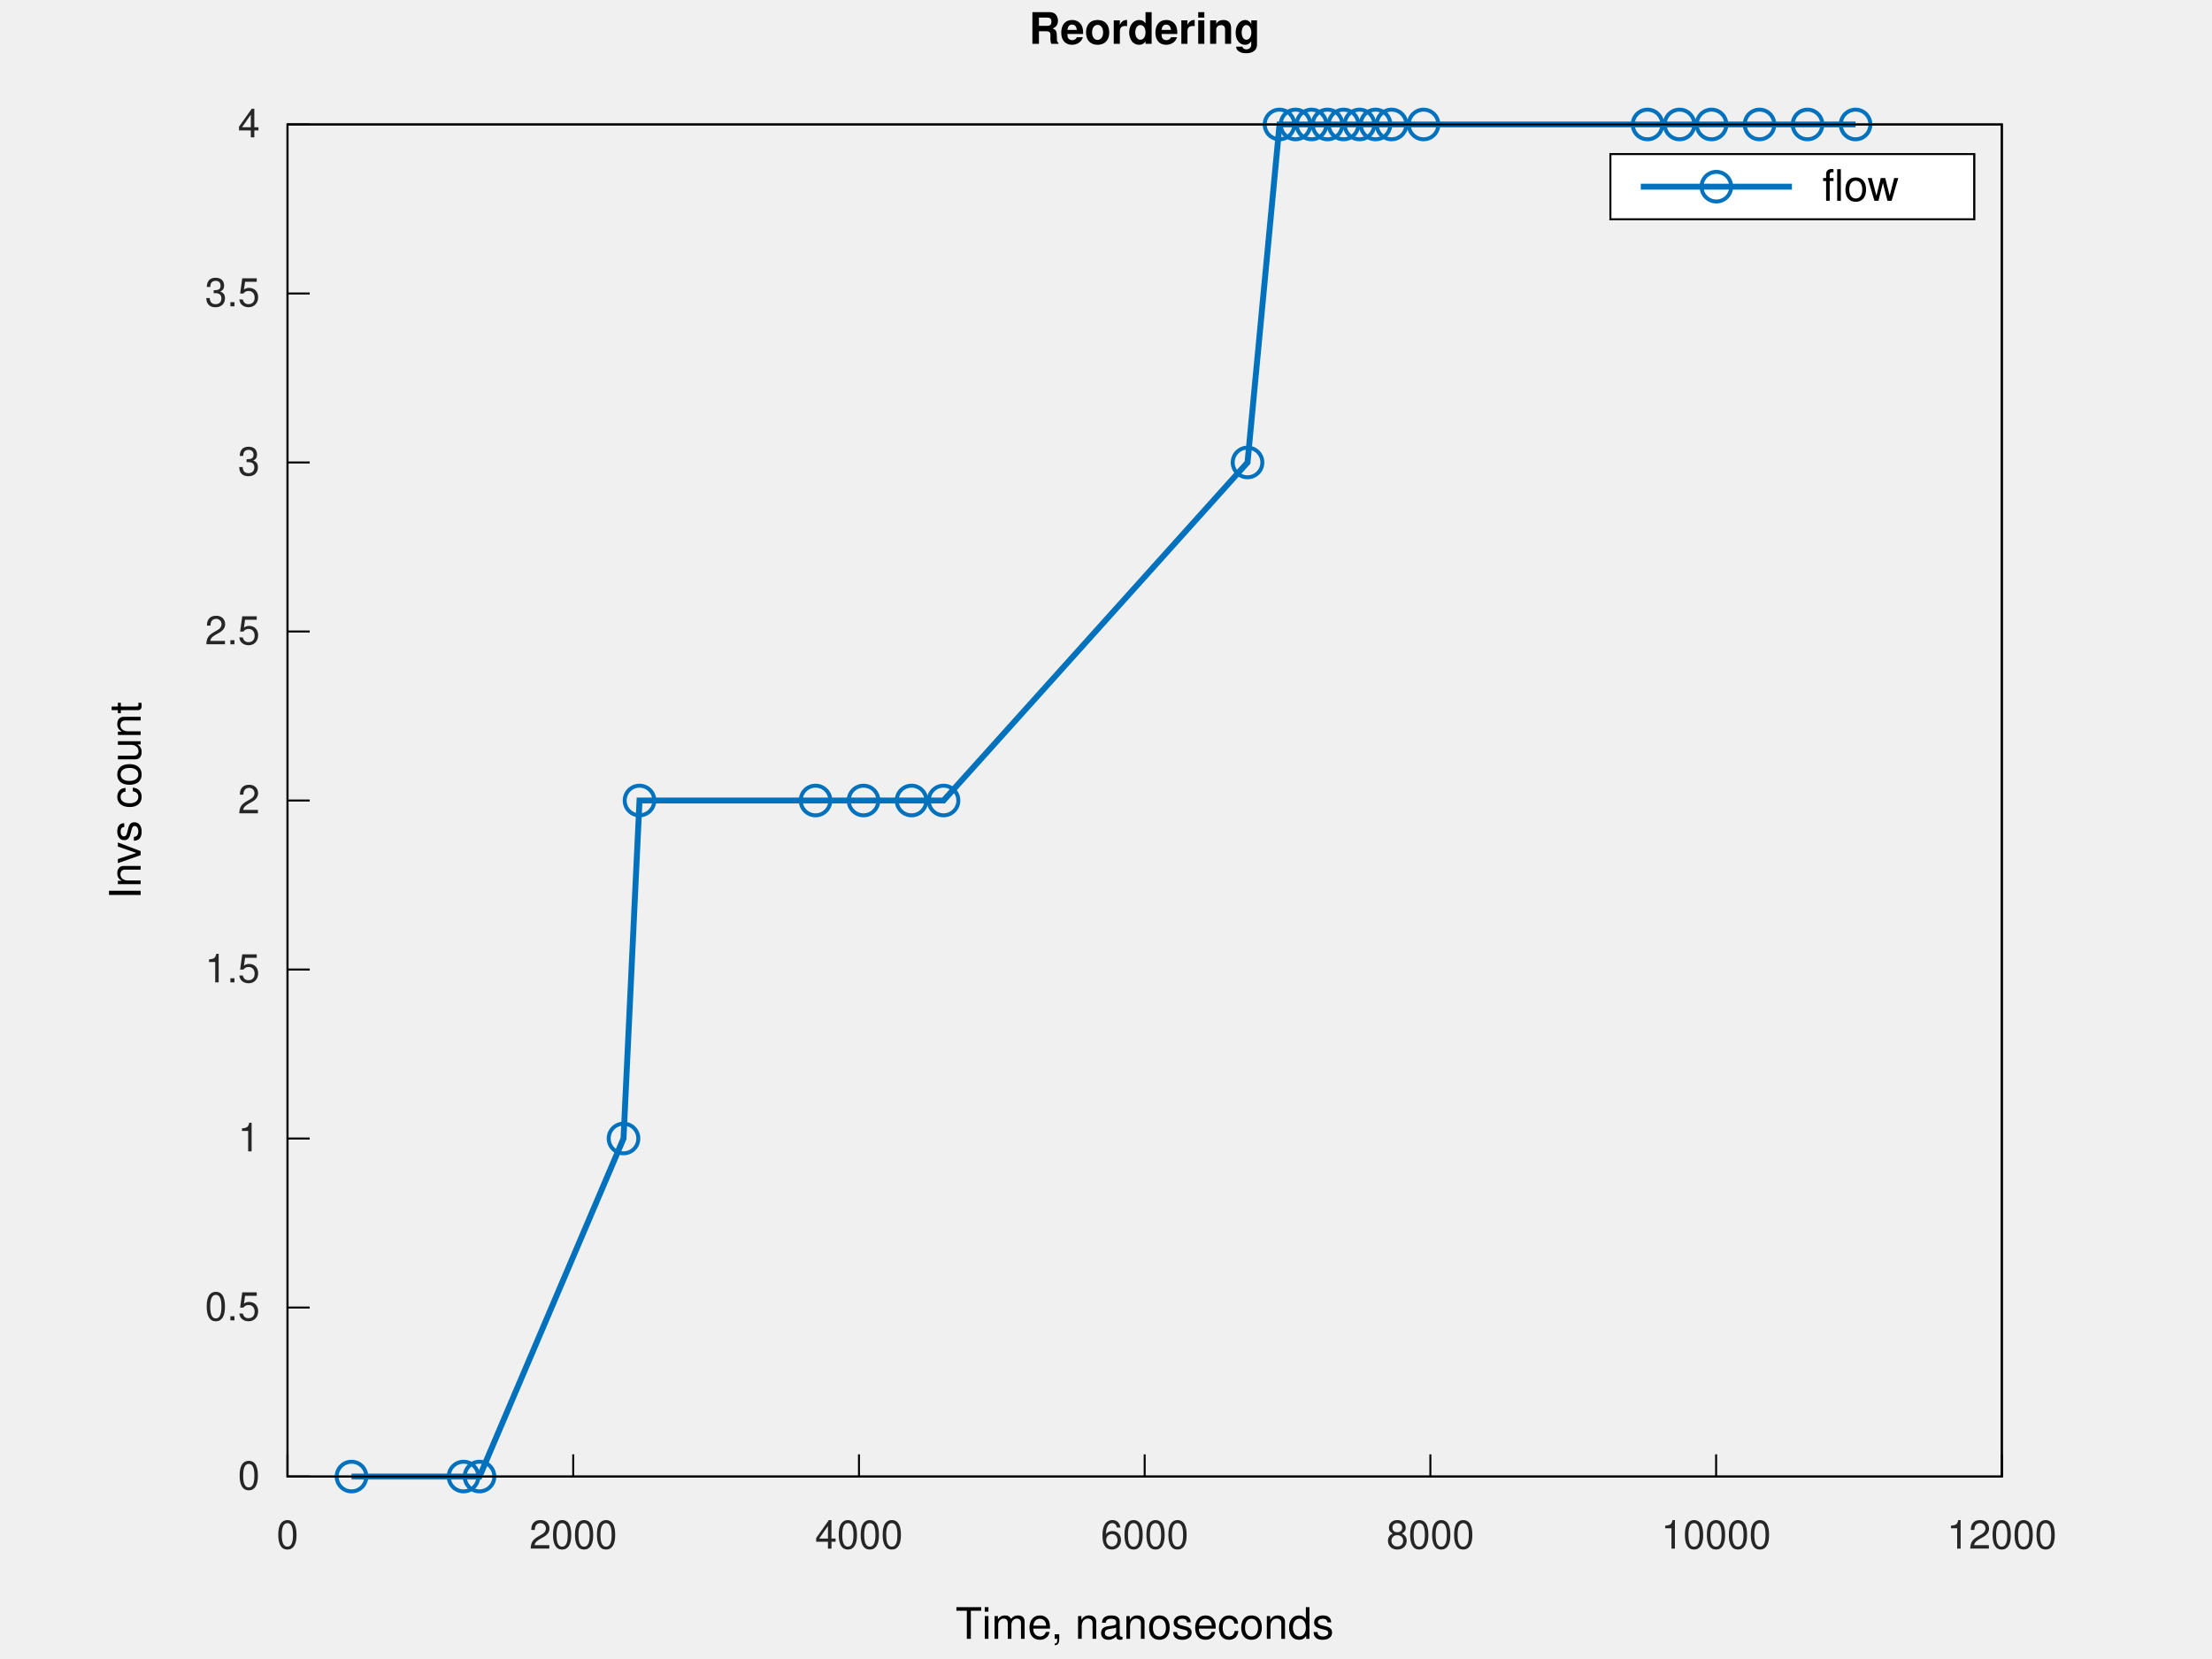
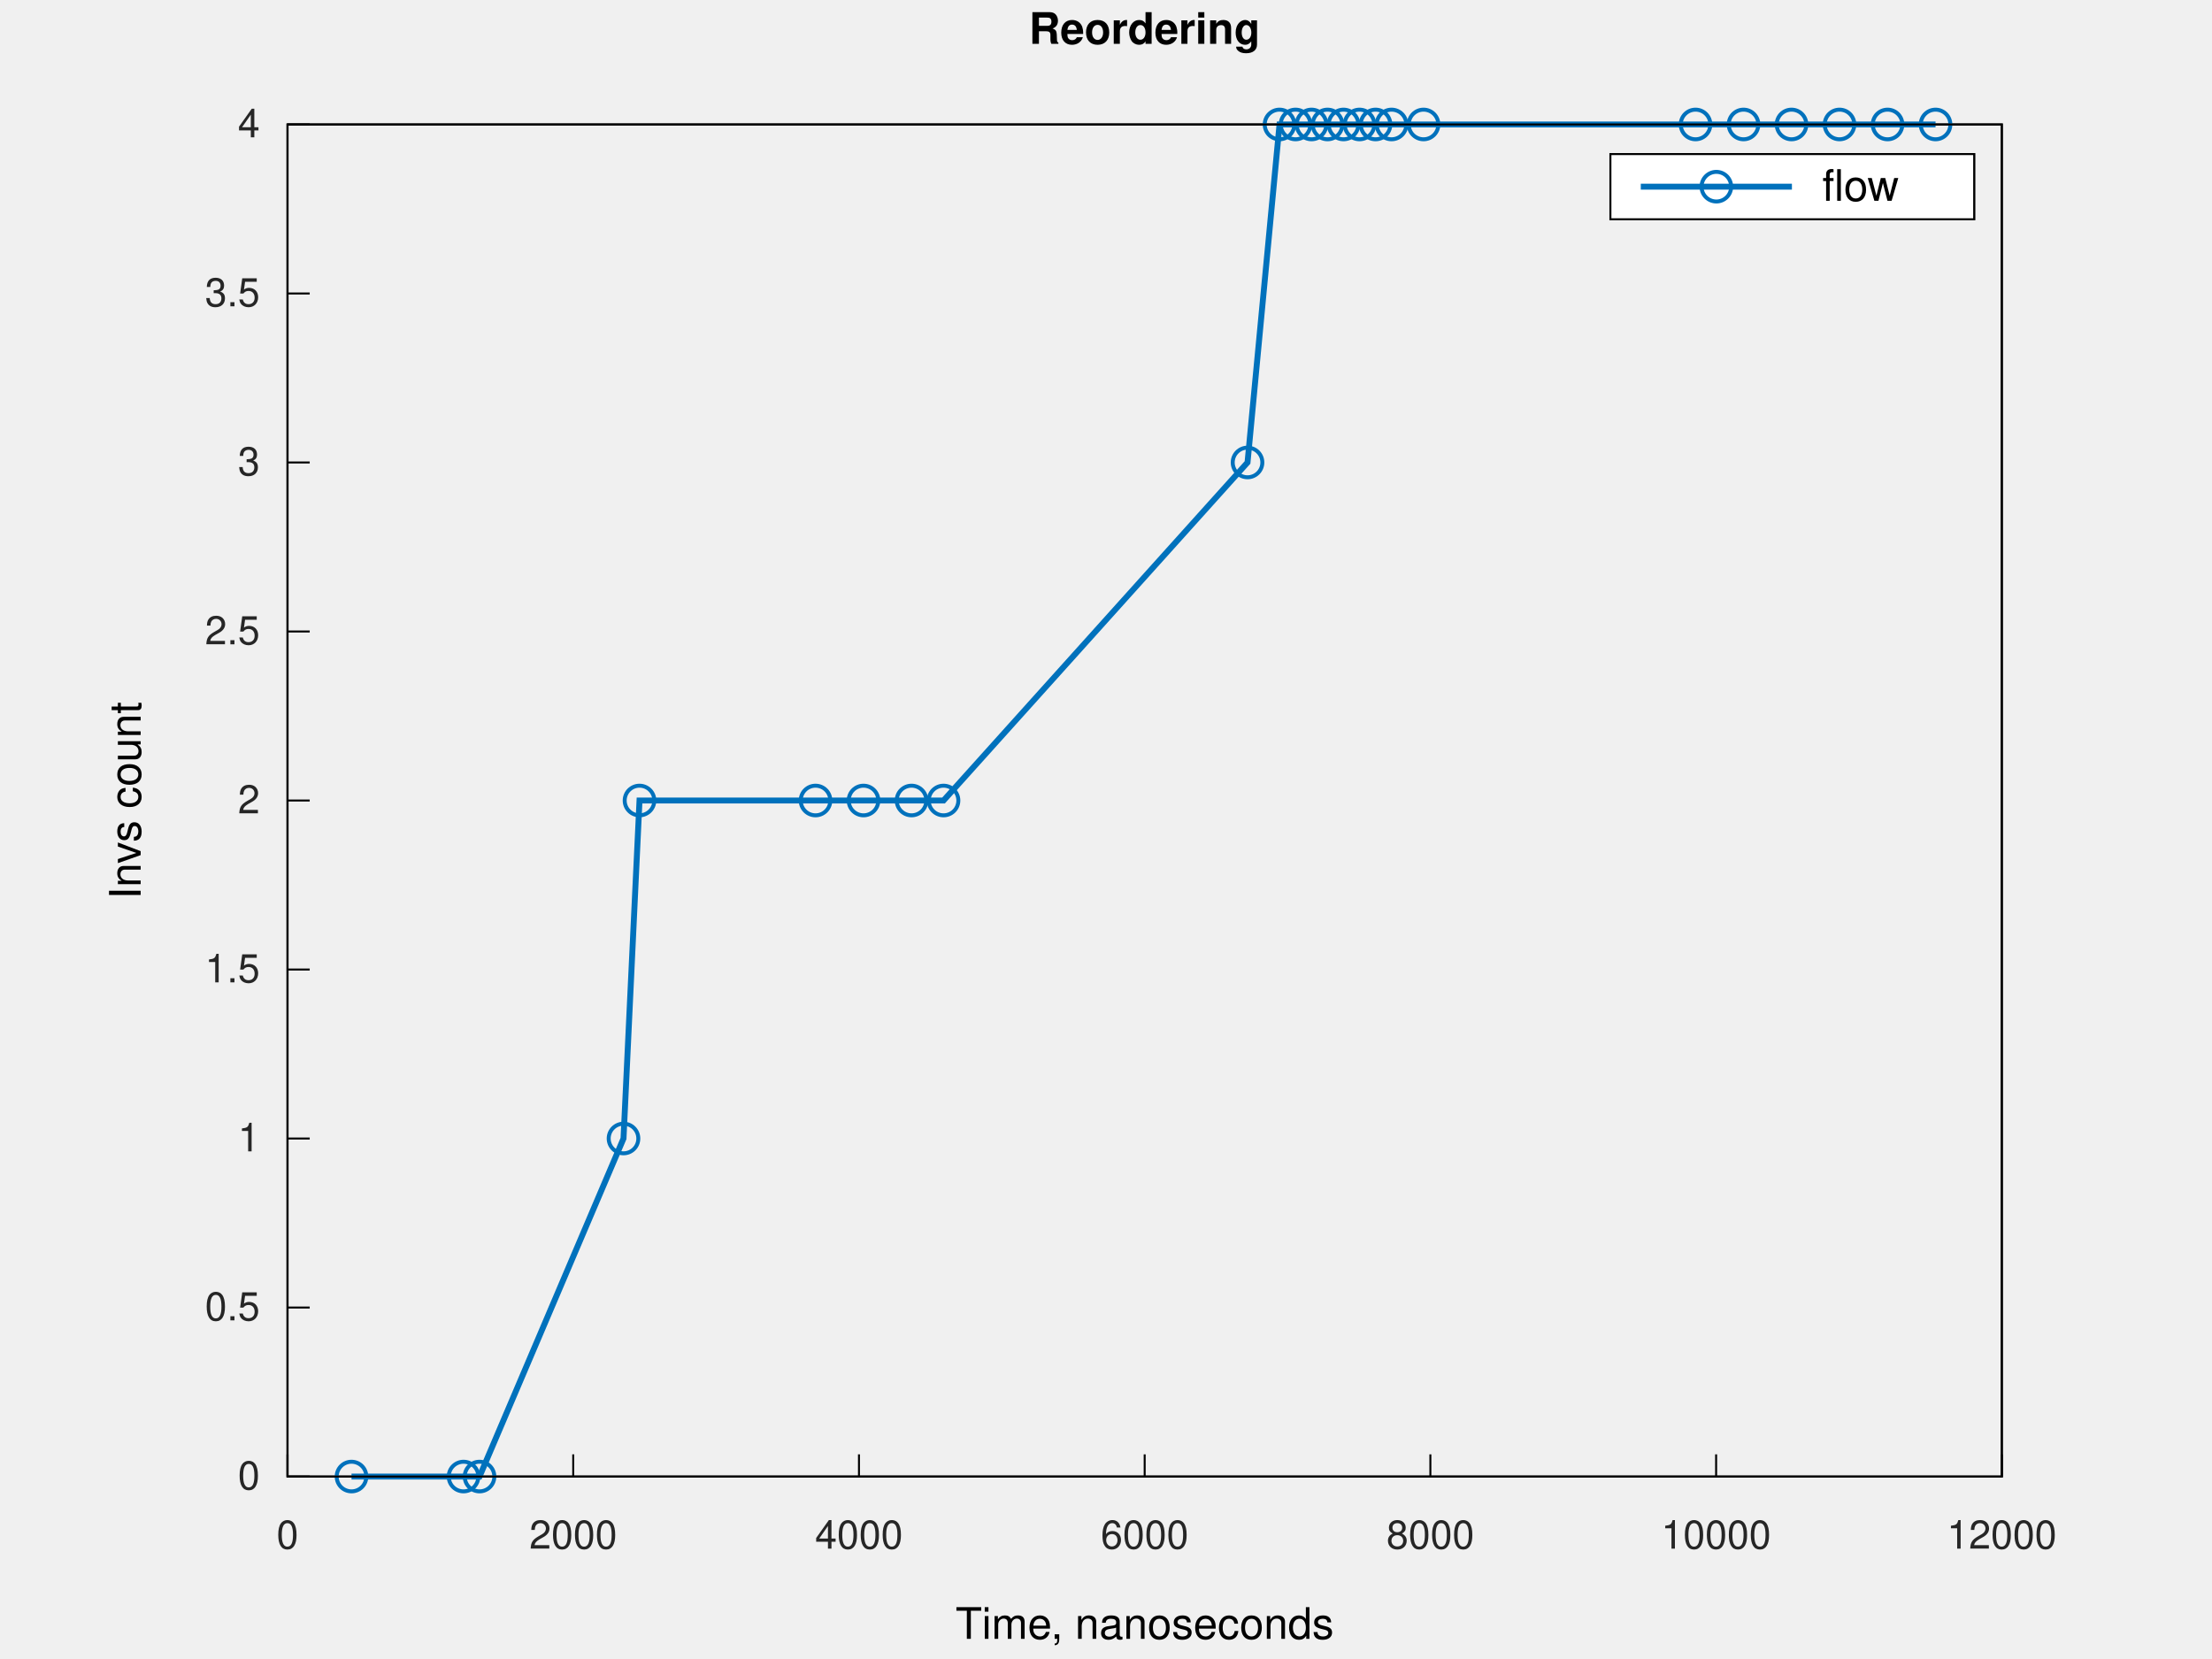
<svg xmlns="http://www.w3.org/2000/svg" xmlns:xlink="http://www.w3.org/1999/xlink" width="560" height="420" viewBox="0 0 560 420">
  <g id="gnuplot_canvas">
    <rect x="0" y="0" width="560" height="420" fill="none" />
    <defs>
      <circle id="gpDot" r="0.5" stroke-width="0.5" stroke="currentColor" />
      <path id="gpPt0" stroke-width="0.267" stroke="currentColor" d="M-1,0 h2 M0,-1 v2" />
      <path id="gpPt1" stroke-width="0.267" stroke="currentColor" d="M-1,-1 L1,1 M1,-1 L-1,1" />
      <path id="gpPt2" stroke-width="0.267" stroke="currentColor" d="M-1,0 L1,0 M0,-1 L0,1 M-1,-1 L1,1 M-1,1 L1,-1" />
      <rect id="gpPt3" stroke-width="0.267" stroke="currentColor" x="-1" y="-1" width="2" height="2" />
      <rect id="gpPt4" stroke-width="0.267" stroke="currentColor" fill="currentColor" x="-1" y="-1" width="2" height="2" />
      <circle id="gpPt5" stroke-width="0.267" stroke="currentColor" cx="0" cy="0" r="1" />
      <use xlink:href="#gpPt5" id="gpPt6" fill="currentColor" stroke="none" />
      <path id="gpPt7" stroke-width="0.267" stroke="currentColor" d="M0,-1.33 L-1.33,0.67 L1.33,0.67 z" />
      <use xlink:href="#gpPt7" id="gpPt8" fill="currentColor" stroke="none" />
      <use xlink:href="#gpPt7" id="gpPt9" stroke="currentColor" transform="rotate(180)" />
      <use xlink:href="#gpPt9" id="gpPt10" fill="currentColor" stroke="none" />
      <use xlink:href="#gpPt3" id="gpPt11" stroke="currentColor" transform="rotate(45)" />
      <use xlink:href="#gpPt11" id="gpPt12" fill="currentColor" stroke="none" />
      <path id="gpPt13" stroke-width="0.267" stroke="currentColor" d="M0,1.330 L1.265,0.411 L0.782,-1.067 L-0.782,-1.076 L-1.265,0.411 z" />
      <use xlink:href="#gpPt13" id="gpPt14" fill="currentColor" stroke="none" />
      <filter id="textbox" filterUnits="objectBoundingBox" x="0" y="0" height="1" width="1">
        <feFlood flood-color="white" flood-opacity="1" result="bgnd" />
        <feComposite in="SourceGraphic" in2="bgnd" operator="atop" />
      </filter>
      <filter id="greybox" filterUnits="objectBoundingBox" x="0" y="0" height="1" width="1">
        <feFlood flood-color="lightgrey" flood-opacity="1" result="grey" />
        <feComposite in="SourceGraphic" in2="grey" operator="atop" />
      </filter>
    </defs>
    <g fill="none" color="white" stroke="currentColor" stroke-width="1.00" stroke-linecap="butt" stroke-linejoin="miter">
</g>
    <g fill="none" color="white" stroke="currentColor" stroke-width="0.50" stroke-linecap="butt" stroke-linejoin="miter">
</g>
    <g fill="none" color="black" stroke="currentColor" stroke-width="0.50" stroke-linecap="butt" stroke-linejoin="miter">
      <path stroke="rgb(  0,   0,   0)" d="M72.79,373.81 L78.41,373.81  " />
      <g transform="translate(65.79,377.06)" stroke="none" fill="rgb(38,38,38)" font-family="Helvetica" font-size="10.00" text-anchor="end">
        <text>
          <tspan font-family="Helvetica">0</tspan>
        </text>
      </g>
    </g>
    <g fill="none" color="black" stroke="currentColor" stroke-width="0.50" stroke-linecap="butt" stroke-linejoin="miter">
      <path stroke="rgb(  0,   0,   0)" d="M72.79,331.02 L78.41,331.02  " />
      <g transform="translate(65.79,334.27)" stroke="none" fill="rgb(38,38,38)" font-family="Helvetica" font-size="10.00" text-anchor="end">
        <text>
          <tspan font-family="Helvetica">0.5</tspan>
        </text>
      </g>
    </g>
    <g fill="none" color="black" stroke="currentColor" stroke-width="0.50" stroke-linecap="butt" stroke-linejoin="miter">
      <path stroke="rgb(  0,   0,   0)" d="M72.79,288.23 L78.41,288.23  " />
      <g transform="translate(65.79,291.48)" stroke="none" fill="rgb(38,38,38)" font-family="Helvetica" font-size="10.00" text-anchor="end">
        <text>
          <tspan font-family="Helvetica">1</tspan>
        </text>
      </g>
    </g>
    <g fill="none" color="black" stroke="currentColor" stroke-width="0.50" stroke-linecap="butt" stroke-linejoin="miter">
      <path stroke="rgb(  0,   0,   0)" d="M72.79,245.45 L78.41,245.45  " />
      <g transform="translate(65.79,248.70)" stroke="none" fill="rgb(38,38,38)" font-family="Helvetica" font-size="10.00" text-anchor="end">
        <text>
          <tspan font-family="Helvetica">1.5</tspan>
        </text>
      </g>
    </g>
    <g fill="none" color="black" stroke="currentColor" stroke-width="0.50" stroke-linecap="butt" stroke-linejoin="miter">
      <path stroke="rgb(  0,   0,   0)" d="M72.79,202.66 L78.41,202.66  " />
      <g transform="translate(65.79,205.91)" stroke="none" fill="rgb(38,38,38)" font-family="Helvetica" font-size="10.00" text-anchor="end">
        <text>
          <tspan font-family="Helvetica">2</tspan>
        </text>
      </g>
    </g>
    <g fill="none" color="black" stroke="currentColor" stroke-width="0.50" stroke-linecap="butt" stroke-linejoin="miter">
      <path stroke="rgb(  0,   0,   0)" d="M72.79,159.87 L78.41,159.87  " />
      <g transform="translate(65.79,163.12)" stroke="none" fill="rgb(38,38,38)" font-family="Helvetica" font-size="10.00" text-anchor="end">
        <text>
          <tspan font-family="Helvetica">2.5</tspan>
        </text>
      </g>
    </g>
    <g fill="none" color="black" stroke="currentColor" stroke-width="0.50" stroke-linecap="butt" stroke-linejoin="miter">
      <path stroke="rgb(  0,   0,   0)" d="M72.79,117.08 L78.41,117.08  " />
      <g transform="translate(65.79,120.33)" stroke="none" fill="rgb(38,38,38)" font-family="Helvetica" font-size="10.00" text-anchor="end">
        <text>
          <tspan font-family="Helvetica">3</tspan>
        </text>
      </g>
    </g>
    <g fill="none" color="black" stroke="currentColor" stroke-width="0.50" stroke-linecap="butt" stroke-linejoin="miter">
      <path stroke="rgb(  0,   0,   0)" d="M72.79,74.30 L78.41,74.30  " />
      <g transform="translate(65.79,77.55)" stroke="none" fill="rgb(38,38,38)" font-family="Helvetica" font-size="10.00" text-anchor="end">
        <text>
          <tspan font-family="Helvetica">3.5</tspan>
        </text>
      </g>
    </g>
    <g fill="none" color="black" stroke="currentColor" stroke-width="0.50" stroke-linecap="butt" stroke-linejoin="miter">
      <path stroke="rgb(  0,   0,   0)" d="M72.79,31.51 L78.41,31.51  " />
      <g transform="translate(65.79,34.76)" stroke="none" fill="rgb(38,38,38)" font-family="Helvetica" font-size="10.00" text-anchor="end">
        <text>
          <tspan font-family="Helvetica">4</tspan>
        </text>
      </g>
    </g>
    <g fill="none" color="black" stroke="currentColor" stroke-width="0.50" stroke-linecap="butt" stroke-linejoin="miter">
      <path stroke="rgb(  0,   0,   0)" d="M72.79,373.81 L72.79,368.19  " />
      <g transform="translate(72.79,392.06)" stroke="none" fill="rgb(38,38,38)" font-family="Helvetica" font-size="10.00" text-anchor="middle">
        <text>
          <tspan font-family="Helvetica">0</tspan>
        </text>
      </g>
    </g>
    <g fill="none" color="black" stroke="currentColor" stroke-width="0.50" stroke-linecap="butt" stroke-linejoin="miter">
      <path stroke="rgb(  0,   0,   0)" d="M145.12,373.81 L145.12,368.19  " />
      <g transform="translate(145.12,392.06)" stroke="none" fill="rgb(38,38,38)" font-family="Helvetica" font-size="10.00" text-anchor="middle">
        <text>
          <tspan font-family="Helvetica">2000</tspan>
        </text>
      </g>
    </g>
    <g fill="none" color="black" stroke="currentColor" stroke-width="0.50" stroke-linecap="butt" stroke-linejoin="miter">
      <path stroke="rgb(  0,   0,   0)" d="M217.46,373.81 L217.46,368.19  " />
      <g transform="translate(217.46,392.06)" stroke="none" fill="rgb(38,38,38)" font-family="Helvetica" font-size="10.00" text-anchor="middle">
        <text>
          <tspan font-family="Helvetica">4000</tspan>
        </text>
      </g>
    </g>
    <g fill="none" color="black" stroke="currentColor" stroke-width="0.50" stroke-linecap="butt" stroke-linejoin="miter">
      <path stroke="rgb(  0,   0,   0)" d="M289.79,373.81 L289.79,368.19  " />
      <g transform="translate(289.79,392.06)" stroke="none" fill="rgb(38,38,38)" font-family="Helvetica" font-size="10.00" text-anchor="middle">
        <text>
          <tspan font-family="Helvetica">6000</tspan>
        </text>
      </g>
    </g>
    <g fill="none" color="black" stroke="currentColor" stroke-width="0.50" stroke-linecap="butt" stroke-linejoin="miter">
      <path stroke="rgb(  0,   0,   0)" d="M362.12,373.81 L362.12,368.19  " />
      <g transform="translate(362.12,392.06)" stroke="none" fill="rgb(38,38,38)" font-family="Helvetica" font-size="10.00" text-anchor="middle">
        <text>
          <tspan font-family="Helvetica">8000</tspan>
        </text>
      </g>
    </g>
    <g fill="none" color="black" stroke="currentColor" stroke-width="0.50" stroke-linecap="butt" stroke-linejoin="miter">
      <path stroke="rgb(  0,   0,   0)" d="M434.46,373.81 L434.46,368.19  " />
      <g transform="translate(434.46,392.06)" stroke="none" fill="rgb(38,38,38)" font-family="Helvetica" font-size="10.00" text-anchor="middle">
        <text>
          <tspan font-family="Helvetica">10000</tspan>
        </text>
      </g>
    </g>
    <g fill="none" color="black" stroke="currentColor" stroke-width="0.50" stroke-linecap="butt" stroke-linejoin="miter">
      <path stroke="rgb(  0,   0,   0)" d="M506.79,373.81 L506.79,368.19  " />
      <g transform="translate(506.79,392.06)" stroke="none" fill="rgb(38,38,38)" font-family="Helvetica" font-size="10.00" text-anchor="middle">
        <text>
          <tspan font-family="Helvetica">12000</tspan>
        </text>
      </g>
    </g>
    <g fill="none" color="black" stroke="currentColor" stroke-width="0.50" stroke-linecap="butt" stroke-linejoin="miter">
</g>
    <g fill="none" color="black" stroke="currentColor" stroke-width="0.50" stroke-linecap="butt" stroke-linejoin="miter">
      <path stroke="rgb(  0,   0,   0)" d="M72.79,31.51 L72.79,373.81 L506.79,373.81 L506.79,31.51 L72.79,31.51 Z  " />
    </g>
    <g fill="none" color="black" stroke="currentColor" stroke-width="0.50" stroke-linecap="butt" stroke-linejoin="miter">
</g>
    <g fill="none" color="black" stroke="currentColor" stroke-width="0.50" stroke-linecap="butt" stroke-linejoin="miter">
      <path stroke="rgb(  0,   0,   0)" d="M407.70,55.51 L407.70,39.01 L499.79,39.01 L499.79,55.51 L407.70,55.51 Z  " />
    </g>
    <g id="gnuplot_plot_1a" fill="none">
      <g fill="none" color="white" stroke="rgb(  0,   0,   0)" stroke-width="1.50" stroke-linecap="butt" stroke-linejoin="miter">
</g>
      <g fill="none" color="black" stroke="currentColor" stroke-width="1.50" stroke-linecap="butt" stroke-linejoin="miter">
-         <path stroke="rgb(  0, 113, 188)" d="M88.99,373.81 L117.35,373.81 L121.40,373.81 L157.85,288.23 L161.90,202.66 L206.46,202.66 L218.61,202.66 L230.77,202.66   L238.87,202.66 L315.83,117.08 L323.93,31.51 L327.98,31.51 L332.03,31.51 L336.08,31.51 L340.13,31.51 L344.18,31.51   L348.24,31.51 L352.29,31.51 L360.39,31.51 L417.10,31.51 L425.20,31.51 L433.30,31.51 L445.45,31.51 L457.60,31.51   L469.76,31.51  " />
+         <path stroke="rgb(  0, 113, 188)" d="M88.99,373.81 L117.35,373.81 L121.40,373.81 L157.85,288.23 L161.90,202.66 L206.46,202.66 L218.61,202.66 L230.77,202.66   L238.87,202.66 L315.83,117.08 L323.93,31.51 L327.98,31.51 L332.03,31.51 L336.08,31.51 L340.13,31.51 L344.18,31.51   L348.24,31.51 L352.29,31.51 L360.39,31.51 L429.25,31.51 L441.40,31.51 L453.55,31.51 L465.70,31.51 L477.86,31.51   L490.01,31.51  " />
        <use xlink:href="#gpPt5" transform="translate(88.99,373.81) scale(3.75)" color="rgb(  0, 113, 188)" />
        <use xlink:href="#gpPt5" transform="translate(117.35,373.81) scale(3.75)" color="rgb(  0, 113, 188)" />
        <use xlink:href="#gpPt5" transform="translate(121.40,373.81) scale(3.75)" color="rgb(  0, 113, 188)" />
        <use xlink:href="#gpPt5" transform="translate(157.85,288.23) scale(3.75)" color="rgb(  0, 113, 188)" />
        <use xlink:href="#gpPt5" transform="translate(161.90,202.66) scale(3.75)" color="rgb(  0, 113, 188)" />
        <use xlink:href="#gpPt5" transform="translate(206.46,202.66) scale(3.75)" color="rgb(  0, 113, 188)" />
        <use xlink:href="#gpPt5" transform="translate(218.61,202.66) scale(3.75)" color="rgb(  0, 113, 188)" />
        <use xlink:href="#gpPt5" transform="translate(230.77,202.66) scale(3.75)" color="rgb(  0, 113, 188)" />
        <use xlink:href="#gpPt5" transform="translate(238.87,202.66) scale(3.75)" color="rgb(  0, 113, 188)" />
        <use xlink:href="#gpPt5" transform="translate(315.83,117.08) scale(3.75)" color="rgb(  0, 113, 188)" />
        <use xlink:href="#gpPt5" transform="translate(323.93,31.51) scale(3.75)" color="rgb(  0, 113, 188)" />
        <use xlink:href="#gpPt5" transform="translate(327.98,31.51) scale(3.75)" color="rgb(  0, 113, 188)" />
        <use xlink:href="#gpPt5" transform="translate(332.03,31.51) scale(3.75)" color="rgb(  0, 113, 188)" />
        <use xlink:href="#gpPt5" transform="translate(336.08,31.51) scale(3.75)" color="rgb(  0, 113, 188)" />
        <use xlink:href="#gpPt5" transform="translate(340.13,31.51) scale(3.75)" color="rgb(  0, 113, 188)" />
        <use xlink:href="#gpPt5" transform="translate(344.18,31.51) scale(3.75)" color="rgb(  0, 113, 188)" />
        <use xlink:href="#gpPt5" transform="translate(348.24,31.51) scale(3.75)" color="rgb(  0, 113, 188)" />
        <use xlink:href="#gpPt5" transform="translate(352.29,31.51) scale(3.75)" color="rgb(  0, 113, 188)" />
        <use xlink:href="#gpPt5" transform="translate(360.39,31.51) scale(3.75)" color="rgb(  0, 113, 188)" />
-         <use xlink:href="#gpPt5" transform="translate(417.10,31.51) scale(3.75)" color="rgb(  0, 113, 188)" />
-         <use xlink:href="#gpPt5" transform="translate(425.20,31.51) scale(3.75)" color="rgb(  0, 113, 188)" />
-         <use xlink:href="#gpPt5" transform="translate(433.30,31.51) scale(3.75)" color="rgb(  0, 113, 188)" />
-         <use xlink:href="#gpPt5" transform="translate(445.45,31.51) scale(3.75)" color="rgb(  0, 113, 188)" />
-         <use xlink:href="#gpPt5" transform="translate(457.60,31.51) scale(3.75)" color="rgb(  0, 113, 188)" />
-         <use xlink:href="#gpPt5" transform="translate(469.76,31.51) scale(3.75)" color="rgb(  0, 113, 188)" />
+         <use xlink:href="#gpPt5" transform="translate(429.25,31.51) scale(3.75)" color="rgb(  0, 113, 188)" />
+         <use xlink:href="#gpPt5" transform="translate(441.40,31.51) scale(3.75)" color="rgb(  0, 113, 188)" />
+         <use xlink:href="#gpPt5" transform="translate(453.55,31.51) scale(3.75)" color="rgb(  0, 113, 188)" />
+         <use xlink:href="#gpPt5" transform="translate(465.70,31.51) scale(3.75)" color="rgb(  0, 113, 188)" />
+         <use xlink:href="#gpPt5" transform="translate(477.86,31.51) scale(3.75)" color="rgb(  0, 113, 188)" />
+         <use xlink:href="#gpPt5" transform="translate(490.01,31.51) scale(3.75)" color="rgb(  0, 113, 188)" />
      </g>
    </g>
    <g id="gnuplot_plot_2a">
      <g fill="none" color="black" stroke="currentColor" stroke-width="1.50" stroke-linecap="butt" stroke-linejoin="miter">
</g>
    </g>
    <g stroke="none" shape-rendering="crispEdges">
      <polygon fill="white" points="407.70,55.51 499.79,55.51 499.79,39.01 407.70,39.01 " />
    </g>
    <g fill="none" color="white" stroke="white" stroke-width="0.50" stroke-linecap="butt" stroke-linejoin="miter">
</g>
    <g fill="none" color="black" stroke="currentColor" stroke-width="0.50" stroke-linecap="butt" stroke-linejoin="miter">
      <path stroke="rgb(  0,   0,   0)" d="M407.70,55.51 L407.70,39.01 L499.79,39.01 L499.79,55.51 L407.70,55.51 Z  " />
    </g>
    <g id="gnuplot_plot_1a" fill="none">
      <g fill="none" color="white" stroke="rgb(  0,   0,   0)" stroke-width="1.50" stroke-linecap="butt" stroke-linejoin="miter">
</g>
      <g fill="none" color="black" stroke="currentColor" stroke-width="1.50" stroke-linecap="butt" stroke-linejoin="miter">
</g>
    </g>
    <g id="gnuplot_plot_2a">
      <g fill="none" color="black" stroke="currentColor" stroke-width="1.50" stroke-linecap="butt" stroke-linejoin="miter">
        <g transform="translate(461.34,50.84)" stroke="none" fill="rgb(0,0,0)" font-family="Helvetica" font-size="11.00" text-anchor="start">
          <text>
            <tspan font-family="Helvetica">flow</tspan>
          </text>
        </g>
      </g>
      <g fill="none" color="black" stroke="currentColor" stroke-width="1.50" stroke-linecap="butt" stroke-linejoin="miter">
        <path stroke="rgb(  0, 113, 188)" d="M415.39,47.26 L453.65,47.26  " />
        <use xlink:href="#gpPt5" transform="translate(434.52,47.26) scale(3.75)" color="rgb(  0, 113, 188)" />
      </g>
    </g>
    <g fill="none" color="white" stroke="rgb(  0, 113, 188)" stroke-width="2.00" stroke-linecap="butt" stroke-linejoin="miter">
</g>
    <g fill="none" color="black" stroke="currentColor" stroke-width="2.00" stroke-linecap="butt" stroke-linejoin="miter">
</g>
    <g fill="none" color="black" stroke="black" stroke-width="0.50" stroke-linecap="butt" stroke-linejoin="miter">
</g>
    <g fill="none" color="black" stroke="currentColor" stroke-width="0.50" stroke-linecap="butt" stroke-linejoin="miter">
      <path stroke="rgb(  0,   0,   0)" d="M72.79,31.51 L72.79,373.81 L506.79,373.81 L506.79,31.51 L72.79,31.51 Z  " />
      <g transform="translate(35.61,202.66) rotate(270.00)" stroke="none" fill="rgb(0,0,0)" font-family="Helvetica" font-size="11.00" text-anchor="middle">
        <text>
          <tspan font-family="Helvetica">Invs count</tspan>
        </text>
      </g>
    </g>
    <g fill="none" color="black" stroke="currentColor" stroke-width="0.50" stroke-linecap="butt" stroke-linejoin="miter">
      <g transform="translate(289.79,414.89)" stroke="none" fill="rgb(0,0,0)" font-family="Helvetica" font-size="11.00" text-anchor="middle">
        <text>
          <tspan font-family="Helvetica">Time, nanoseconds</tspan>
        </text>
      </g>
    </g>
    <g fill="none" color="black" stroke="currentColor" stroke-width="0.50" stroke-linecap="butt" stroke-linejoin="miter">
</g>
    <g fill="none" color="black" stroke="currentColor" stroke-width="0.50" stroke-linecap="butt" stroke-linejoin="miter">
      <g transform="translate(289.79,11.09)" stroke="none" fill="rgb(0,0,0)" font-family="Helvetica" font-size="11.00" text-anchor="middle">
        <text>
          <tspan font-family="Helvetica" font-weight="bold">Reordering</tspan>
        </text>
      </g>
    </g>
    <g fill="none" color="black" stroke="currentColor" stroke-width="0.50" stroke-linecap="butt" stroke-linejoin="miter">
</g>
  </g>
</svg>
